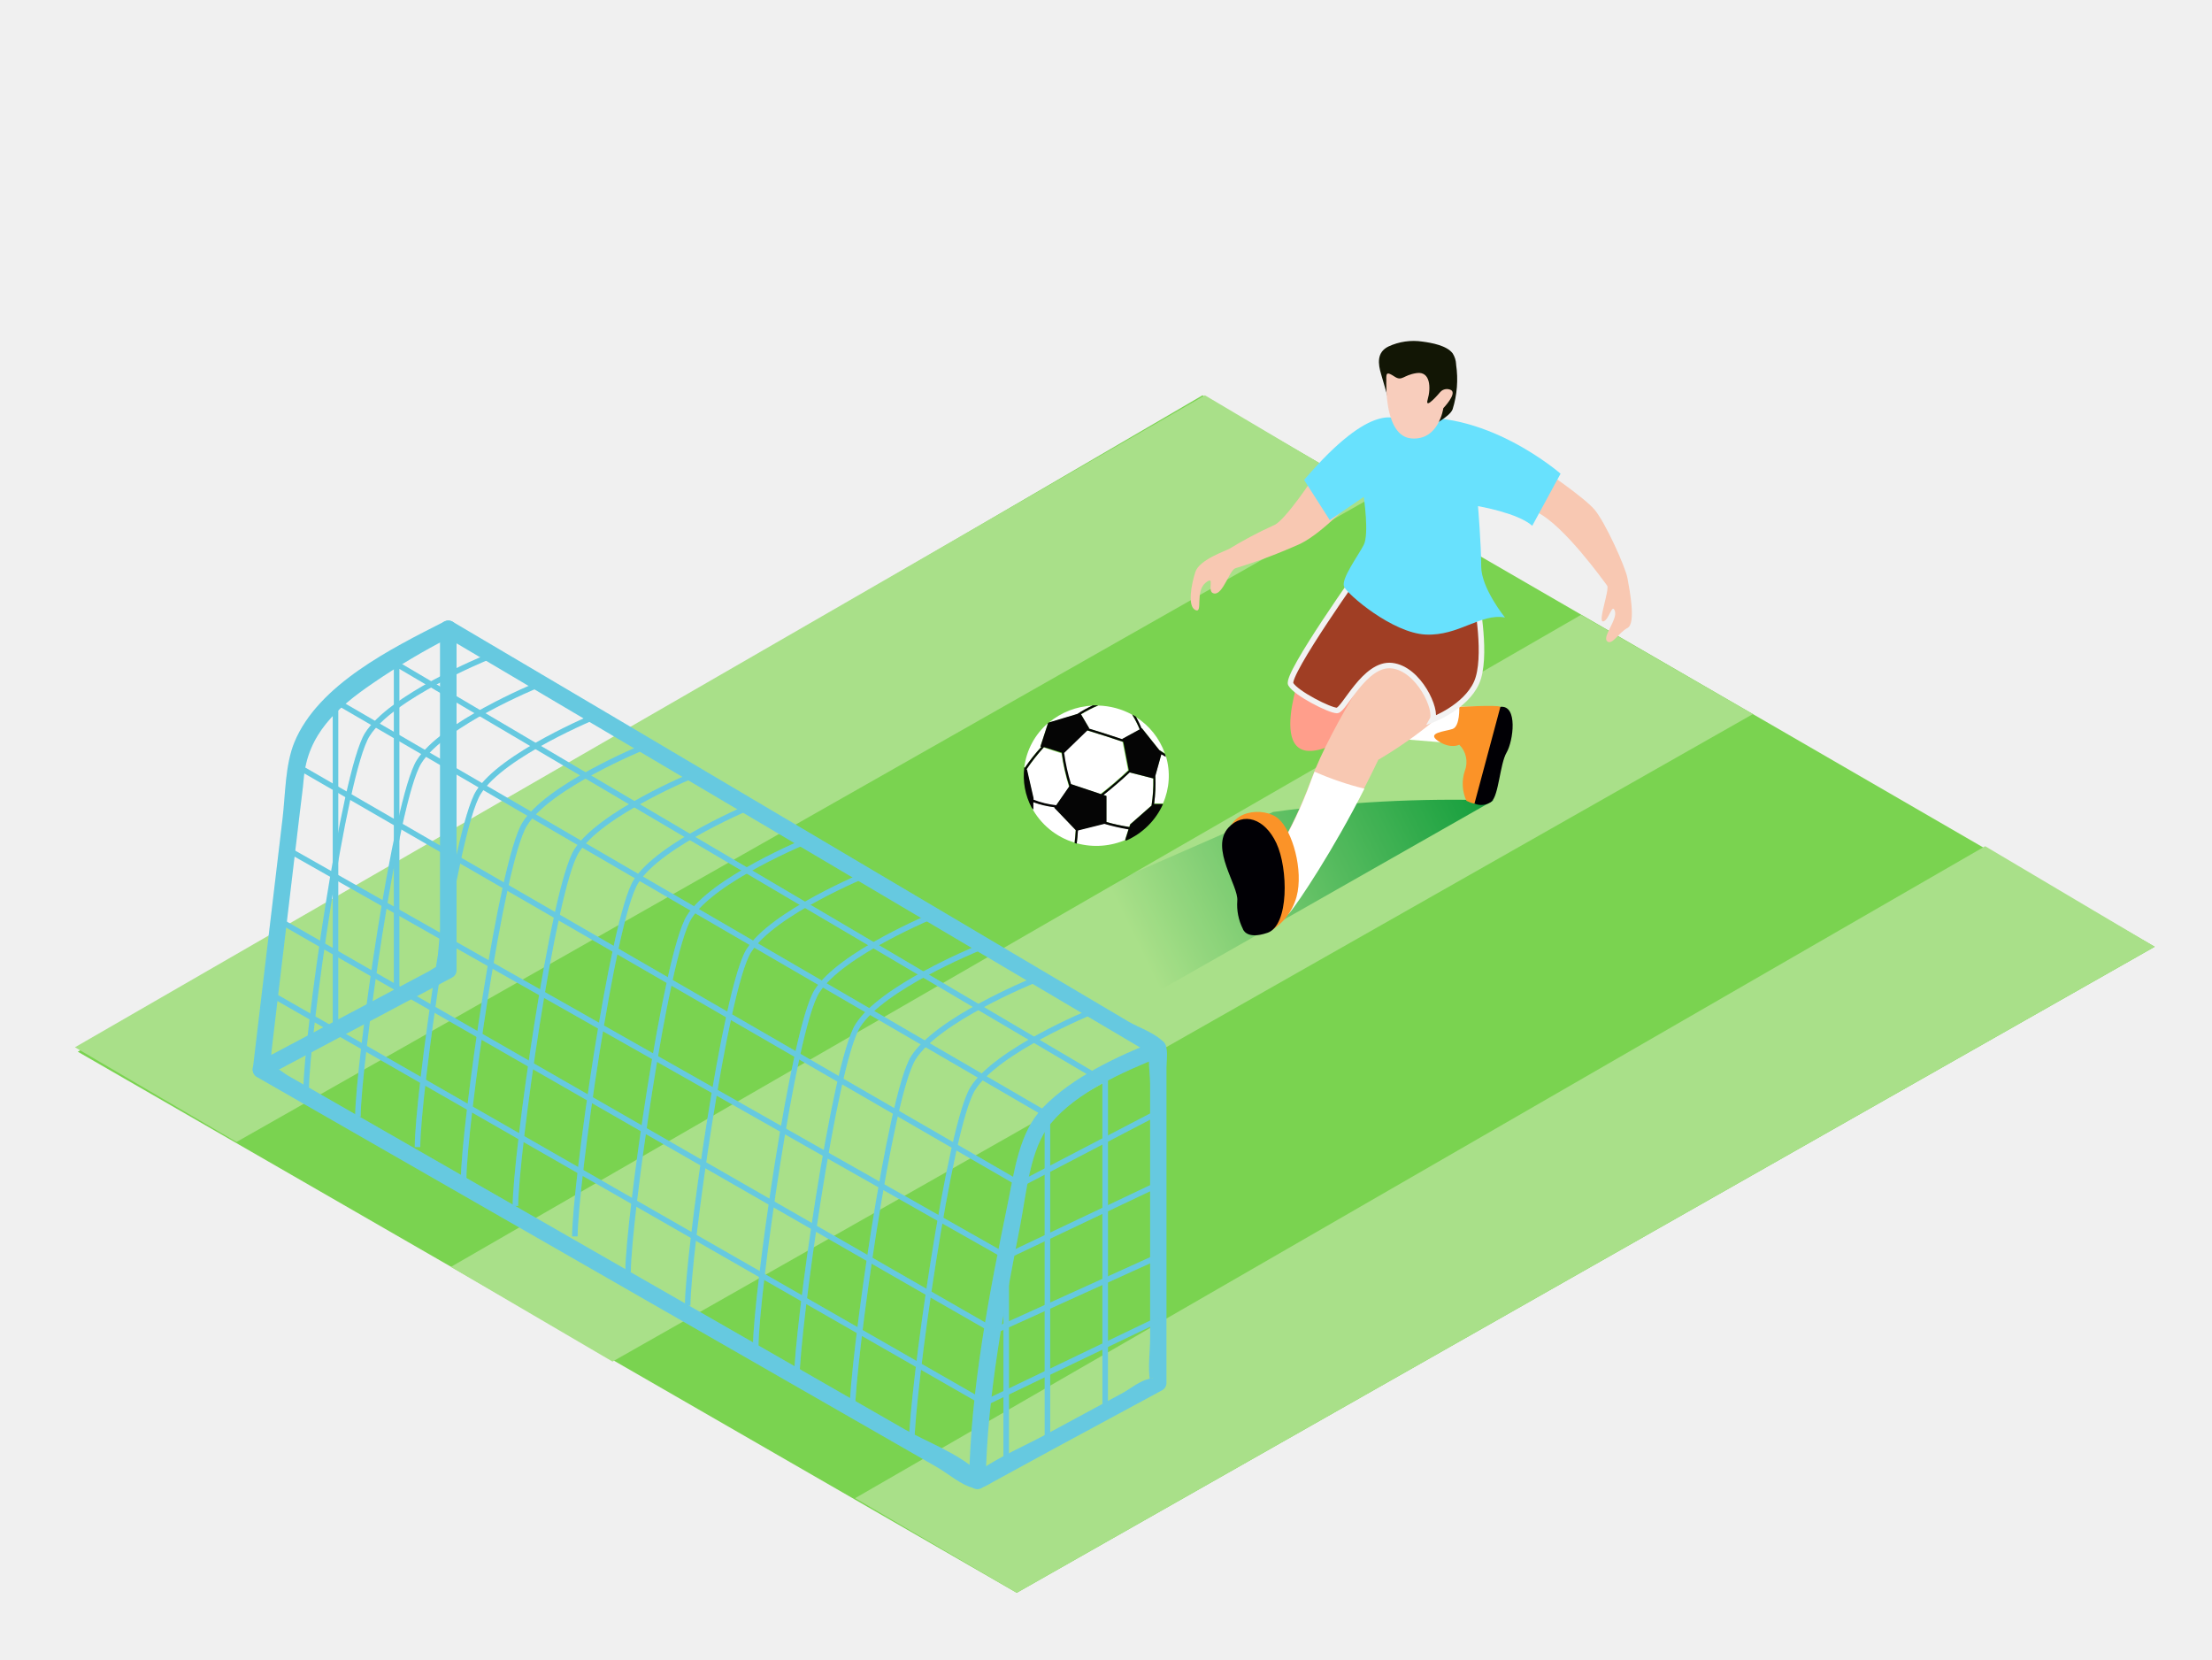
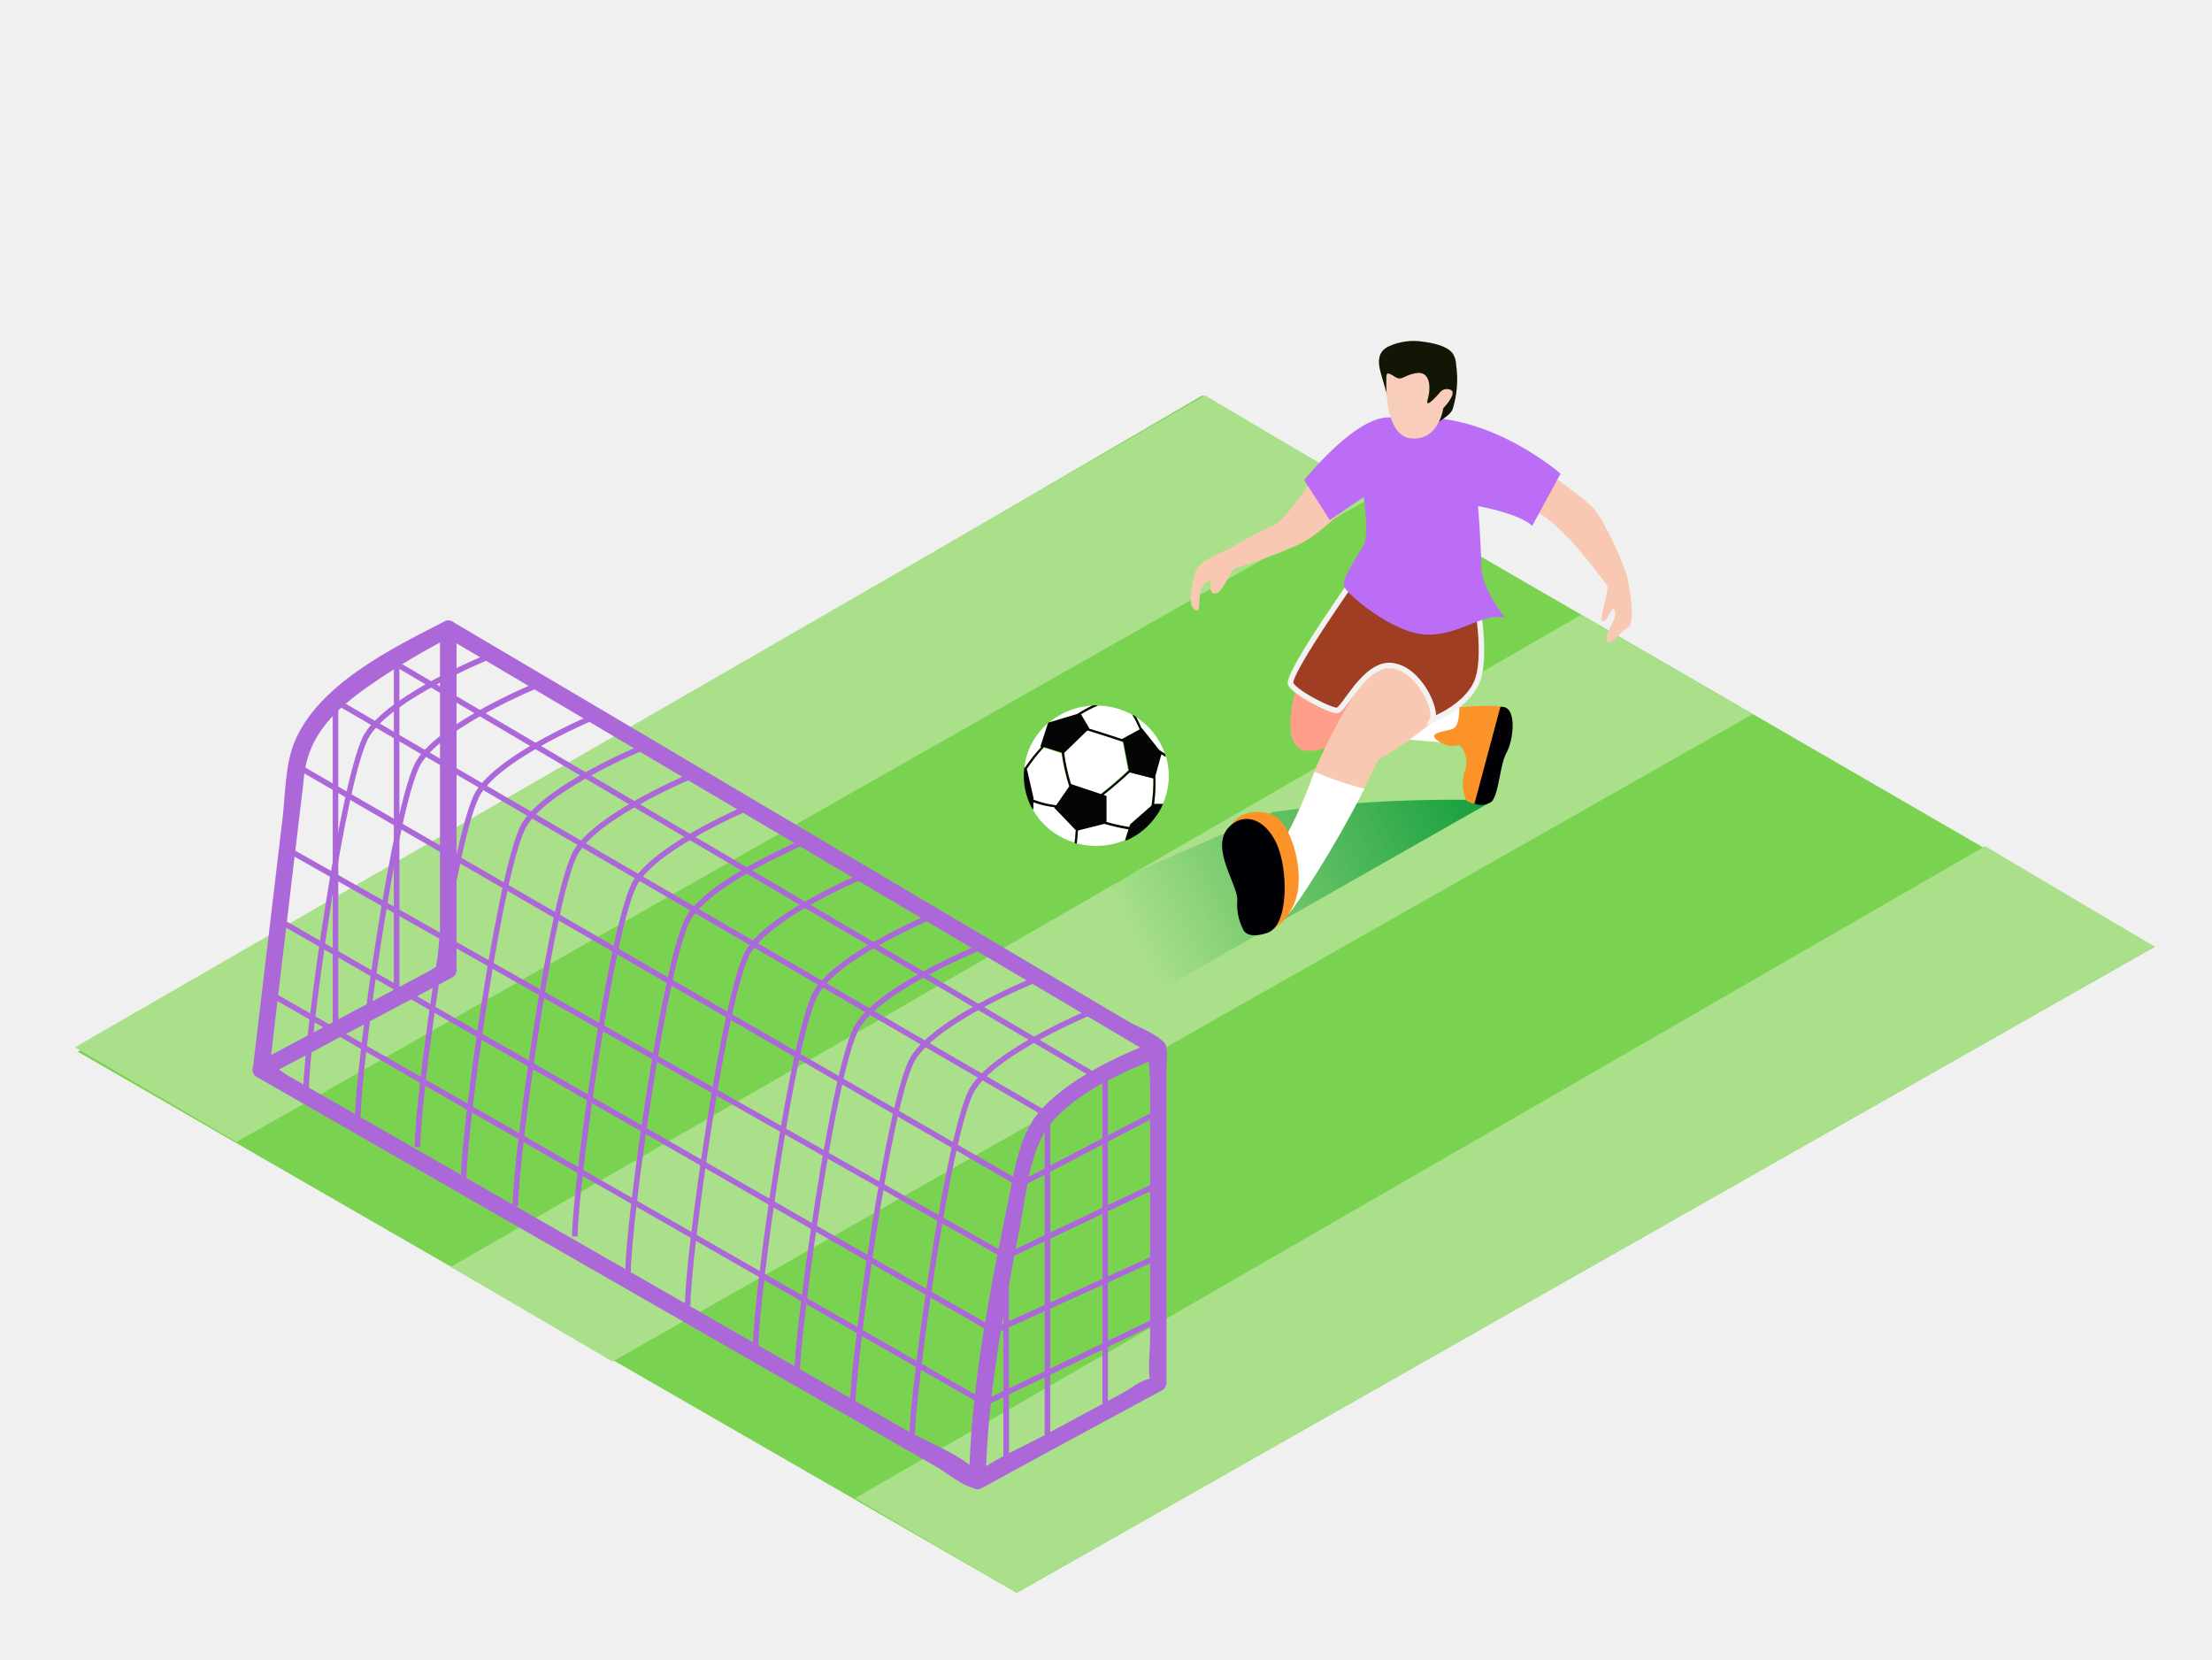
<svg xmlns="http://www.w3.org/2000/svg" viewBox="0 0 400 300" data-imageid="soccer-isometric" imageName="Soccer" class="illustrations_image" style="width: 149px;">
  <defs>
    <linearGradient id="linear-gradient" x1="265.43" y1="139.91" x2="205.13" y2="169.49" gradientUnits="userSpaceOnUse">
      <stop offset="0" stop-color="#22b573" />
      <stop offset="1" stop-color="#fff" />
    </linearGradient>
  </defs>
  <g style="isolation:isolate">
    <g id="Layer_2" data-name="Layer 2">
      <polygon points="14.07 190.17 183.86 288.01 389.64 171.19 217.44 71.49 14.07 190.17" fill="#7ad350" />
      <polygon points="110.76 246.2 81.53 229.08 285.88 111.19 316.98 129.12 110.76 246.2" fill="#a9e089" />
      <polygon points="42.77 206.49 13.55 189.37 217.89 71.48 248.56 89.66 42.77 206.49" fill="#a9e089" />
      <polygon points="183.86 288.01 154.63 270.9 358.98 153.01 389.64 171.19 183.86 288.01" fill="#a9e089" />
-       <path d="M80.32,115l86.16,50.94,40.14,23.73c.37.22,1.14.9,1.56.92,1.32.08-.86,1.68-.2-.92-.48,1.89,0,4.5,0,6.43v45.81c0,2.48-.45,5.46,0,7.91-.17-.91,1.48-.84-.3-.46-1.54.32-3.35,1.81-4.74,2.56l-14.05,7.59c-3.76,2-7.93,3.8-11.47,6.19-2,1.32-.76-.11.06.73-.24-.25-.68-.3-.93-.54-3.38-3.13-9.08-5.21-13.05-7.49L59.3,198.64l-7.23-4.15c-.89-.51-2.73-2.1-3.79-2.17-.9-.06.31,1.11.45.9.4-.64.27-2.24.35-3l1.48-12.51,3.68-31c.23-1.95.51-3.9.68-5.86.68-8.09,6-12.87,12.47-17.29A127.24,127.24,0,0,1,81.83,115c1.72-.87.21-3.46-1.51-2.59-9.49,4.82-22.75,11.37-27.06,21.75-1.71,4.11-1.64,9.48-2.17,13.89L45.7,193.43a1.47,1.47,0,0,0,.74,1.3l63.49,36.42,44.69,25.64,14.89,8.54c1.84,1.06,4.35,3.22,6.45,3.7,1.53.35,2.45-.45,3.83-1.19l11-6,19.4-10.48a1.5,1.5,0,0,0,.74-1.3V193c0-1.21.38-3.18-.32-4.26-1.11-1.72-4.85-3-6.52-4L111.61,130,81.83,112.41A1.5,1.5,0,0,0,80.32,115Z" fill="#68e1fd" class="target-color" />
-       <path d="M79.57,113.7v54.42c0,1.45-.73,5.42,0,6.71.58,1-.06-.42.55-.57a12.71,12.71,0,0,0-2.48,1.32l-10.78,5.72L46.44,192.13c-1.71.9-.19,3.5,1.51,2.59l33.87-18a1.49,1.49,0,0,0,.74-1.3V113.7a1.5,1.5,0,0,0-3,0Z" fill="#68e1fd" class="target-color" />
-       <path d="M209.08,188.18c-7.13,2.9-15.08,6.51-20.5,12.11-4.29,4.43-5.14,11.46-6.33,17.25-3.35,16.24-6.72,33.59-7,50.23a1.5,1.5,0,0,0,3,0c.24-15.41,3.35-31.3,6.27-46.39,1.09-5.61,1.69-13.63,5.48-18.22,4.71-5.71,13.13-9.35,19.87-12.08,1.77-.72,1-3.62-.8-2.89Z" fill="#68e1fd" class="target-color" />
-       <polygon points="200.35 255.3 199.35 255.3 199.35 195.88 72.22 120.95 72.22 180.43 71.22 180.43 71.22 119.2 200.35 195.31 200.35 255.3" fill="#68e1fd" class="target-color" />
-       <polygon points="189.91 260.94 188.91 260.94 188.91 201.88 61.17 127.63 61.17 185.6 60.17 185.6 60.17 125.9 189.91 201.3 189.91 260.94" fill="#68e1fd" class="target-color" />
-       <polygon points="184.51 214.7 184.27 214.57 53.32 138.86 53.82 137.99 184.53 213.56 209.25 200.67 209.71 201.55 184.51 214.7" fill="#68e1fd" class="target-color" />
-       <polygon points="182.45 264.97 181.45 264.97 181.45 227.49 51.68 154 52.18 153.13 182.45 226.91 182.45 264.97" fill="#68e1fd" class="target-color" />
-       <polygon points="179.77 241.22 50.16 166.82 50.66 165.95 179.83 240.09 209.27 226.74 209.69 227.66 179.77 241.22" fill="#68e1fd" class="target-color" />
-       <polygon points="178.03 254.27 177.8 254.14 48.59 180.1 49.08 179.23 178.07 253.15 209.26 238.17 209.7 239.07 178.03 254.27" fill="#68e1fd" class="target-color" />
-       <path d="M55.86,197h-1c.06-9.37,6.79-57.48,11.13-64.43s21.18-13.88,21.89-14.17l.37.93c-.17.07-17.17,7-21.42,13.77S55.93,187.7,55.86,197Z" fill="#68e1fd" class="target-color" />
-       <path d="M65.22,201.91h-1c.06-9.37,6.79-57.48,11.13-64.43s21.18-13.88,21.89-14.17l.37.93c-.17.07-17.17,7-21.42,13.77S65.28,192.6,65.22,201.91Z" fill="#68e1fd" class="target-color" />
-       <path d="M76,207.41H75C75,198,81.76,149.92,86.11,143s21.18-13.88,21.89-14.17l.37.93c-.17.07-17.17,7-21.42,13.77S76,198.09,76,207.41Z" fill="#68e1fd" class="target-color" />
-       <path d="M84.34,213.16h-1c.06-9.37,6.79-57.48,11.13-64.43s21.18-13.88,21.89-14.17l.37.93c-.17.07-17.17,7-21.42,13.77S84.4,203.84,84.34,213.16Z" fill="#68e1fd" class="target-color" />
-       <path d="M93.7,218.06h-1c.06-9.37,6.79-57.48,11.13-64.43s21.18-13.88,21.89-14.17l.37.93c-.17.07-17.17,7-21.42,13.77S93.76,208.74,93.7,218.06Z" fill="#68e1fd" class="target-color" />
-       <path d="M104.45,223.56h-1c.06-9.37,6.79-57.48,11.13-64.43s21.18-13.88,21.89-14.17l.37.93c-.17.07-17.17,7-21.42,13.77S104.52,214.24,104.45,223.56Z" fill="#68e1fd" class="target-color" />
-       <path d="M114.07,230h-1c.06-9.37,6.79-57.48,11.13-64.43s21.18-13.88,21.89-14.17l.37.93c-.17.07-17.17,7-21.42,13.77S114.13,220.72,114.07,230Z" fill="#68e1fd" class="target-color" />
-       <path d="M124.85,236.08h-1c.06-9.37,6.79-57.48,11.13-64.43s21.18-13.88,21.89-14.17l.37.93c-.17.07-17.17,7-21.42,13.77S124.91,226.77,124.85,236.08Z" fill="#68e1fd" class="target-color" />
-       <path d="M137.16,243.43h-1c.06-9.37,6.79-57.48,11.13-64.43s21.18-13.88,21.89-14.17l.37.93c-.17.07-17.17,7-21.42,13.77S137.23,234.11,137.16,243.43Z" fill="#68e1fd" class="target-color" />
-       <path d="M144.56,249.64h-1c.06-9.37,6.79-57.48,11.13-64.43s21.18-13.88,21.89-14.17l.37.93c-.17.07-17.17,7-21.42,13.77S144.62,240.32,144.56,249.64Z" fill="#68e1fd" class="target-color" />
-       <path d="M154.6,255.46h-1c.06-9.37,6.79-57.48,11.13-64.43s21.18-13.88,21.89-14.17l.37.93c-.17.07-17.17,7-21.42,13.77S154.67,246.15,154.6,255.46Z" fill="#68e1fd" class="target-color" />
-       <path d="M165.36,261h-1c.06-9.37,6.79-57.48,11.13-64.43s21.18-13.88,21.89-14.17l.37.93c-.17.07-17.17,7-21.42,13.77S165.42,251.64,165.36,261Z" fill="#68e1fd" class="target-color" />
-       <rect x="180.48" y="220.17" width="30.47" height="1" transform="translate(-75.71 105.23) rotate(-25.39)" fill="#68e1fd" class="target-color" />
+       <path d="M80.32,115l86.16,50.94,40.14,23.73c.37.22,1.14.9,1.56.92,1.32.08-.86,1.68-.2-.92-.48,1.89,0,4.5,0,6.43v45.81c0,2.48-.45,5.46,0,7.91-.17-.91,1.48-.84-.3-.46-1.54.32-3.35,1.81-4.74,2.56l-14.05,7.59c-3.76,2-7.93,3.8-11.47,6.19-2,1.32-.76-.11.06.73-.24-.25-.68-.3-.93-.54-3.38-3.13-9.08-5.21-13.05-7.49L59.3,198.64l-7.23-4.15c-.89-.51-2.73-2.1-3.79-2.17-.9-.06.31,1.11.45.9.4-.64.27-2.24.35-3l1.48-12.51,3.68-31c.23-1.95.51-3.9.68-5.86.68-8.09,6-12.87,12.47-17.29A127.24,127.24,0,0,1,81.83,115c1.72-.87.21-3.46-1.51-2.59-9.49,4.82-22.75,11.37-27.06,21.75-1.71,4.11-1.64,9.48-2.17,13.89L45.7,193.43a1.47,1.47,0,0,0,.74,1.3l63.49,36.42,44.69,25.64,14.89,8.54c1.84,1.06,4.35,3.22,6.45,3.7,1.53.35,2.45-.45,3.83-1.19l11-6,19.4-10.48a1.5,1.5,0,0,0,.74-1.3V193c0-1.21.38-3.18-.32-4.26-1.11-1.72-4.85-3-6.52-4L111.61,130,81.83,112.41A1.5,1.5,0,0,0,80.32,115Z" fill="#bb6ef5" class="target-color" />
+       <path d="M79.57,113.7v54.42c0,1.45-.73,5.42,0,6.71.58,1-.06-.42.55-.57a12.71,12.71,0,0,0-2.48,1.32l-10.78,5.72L46.44,192.13c-1.71.9-.19,3.5,1.51,2.59l33.87-18a1.49,1.49,0,0,0,.74-1.3V113.7a1.5,1.5,0,0,0-3,0Z" fill="#bb6ef5" class="target-color" />
+       <path d="M209.08,188.18c-7.13,2.9-15.08,6.51-20.5,12.11-4.29,4.43-5.14,11.46-6.33,17.25-3.35,16.24-6.72,33.59-7,50.23a1.5,1.5,0,0,0,3,0c.24-15.41,3.35-31.3,6.27-46.39,1.09-5.61,1.69-13.63,5.48-18.22,4.71-5.71,13.13-9.35,19.87-12.08,1.77-.72,1-3.62-.8-2.89Z" fill="#bb6ef5" class="target-color" />
+       <polygon points="200.35 255.3 199.35 255.3 199.35 195.88 72.22 120.95 72.22 180.43 71.22 180.43 71.22 119.2 200.35 195.31 200.35 255.3" fill="#bb6ef5" class="target-color" />
+       <polygon points="189.91 260.94 188.91 260.94 188.91 201.88 61.17 127.63 61.17 185.6 60.17 185.6 60.17 125.9 189.91 201.3 189.91 260.94" fill="#bb6ef5" class="target-color" />
+       <polygon points="184.51 214.7 184.27 214.57 53.32 138.86 53.82 137.99 184.53 213.56 209.25 200.67 209.71 201.55 184.51 214.7" fill="#bb6ef5" class="target-color" />
+       <polygon points="182.45 264.97 181.45 264.97 181.45 227.49 51.68 154 52.18 153.13 182.45 226.91 182.45 264.97" fill="#bb6ef5" class="target-color" />
+       <polygon points="179.77 241.22 50.16 166.82 50.66 165.95 179.83 240.09 209.27 226.74 209.69 227.66 179.77 241.22" fill="#bb6ef5" class="target-color" />
+       <polygon points="178.03 254.27 177.8 254.14 48.59 180.1 49.08 179.23 178.07 253.15 209.26 238.17 209.7 239.07 178.03 254.27" fill="#bb6ef5" class="target-color" />
+       <path d="M55.86,197h-1c.06-9.37,6.79-57.48,11.13-64.43s21.18-13.88,21.89-14.17l.37.93c-.17.07-17.17,7-21.42,13.77S55.93,187.7,55.86,197Z" fill="#bb6ef5" class="target-color" />
+       <path d="M65.22,201.91h-1c.06-9.37,6.79-57.48,11.13-64.43s21.18-13.88,21.89-14.17l.37.93c-.17.07-17.17,7-21.42,13.77S65.28,192.6,65.22,201.91Z" fill="#bb6ef5" class="target-color" />
+       <path d="M76,207.41H75C75,198,81.76,149.92,86.11,143s21.18-13.88,21.89-14.17l.37.93c-.17.07-17.17,7-21.42,13.77S76,198.09,76,207.41Z" fill="#bb6ef5" class="target-color" />
+       <path d="M84.34,213.16h-1c.06-9.37,6.79-57.48,11.13-64.43s21.18-13.88,21.89-14.17l.37.93c-.17.07-17.17,7-21.42,13.77S84.4,203.84,84.34,213.16Z" fill="#bb6ef5" class="target-color" />
+       <path d="M93.7,218.06h-1c.06-9.37,6.79-57.48,11.13-64.43s21.18-13.88,21.89-14.17l.37.93c-.17.07-17.17,7-21.42,13.77S93.76,208.74,93.7,218.06Z" fill="#bb6ef5" class="target-color" />
+       <path d="M104.45,223.56h-1c.06-9.37,6.79-57.48,11.13-64.43s21.18-13.88,21.89-14.17l.37.93c-.17.07-17.17,7-21.42,13.77S104.52,214.24,104.45,223.56Z" fill="#bb6ef5" class="target-color" />
+       <path d="M114.07,230h-1c.06-9.37,6.79-57.48,11.13-64.43s21.18-13.88,21.89-14.17l.37.93c-.17.07-17.17,7-21.42,13.77S114.13,220.72,114.07,230Z" fill="#bb6ef5" class="target-color" />
+       <path d="M124.85,236.08h-1c.06-9.37,6.79-57.48,11.13-64.43s21.18-13.88,21.89-14.17l.37.93c-.17.07-17.17,7-21.42,13.77S124.91,226.77,124.85,236.08Z" fill="#bb6ef5" class="target-color" />
+       <path d="M137.16,243.43h-1c.06-9.37,6.79-57.48,11.13-64.43s21.18-13.88,21.89-14.17l.37.93c-.17.07-17.17,7-21.42,13.77S137.23,234.11,137.16,243.43Z" fill="#bb6ef5" class="target-color" />
+       <path d="M144.56,249.64h-1c.06-9.37,6.79-57.48,11.13-64.43s21.18-13.88,21.89-14.17l.37.93c-.17.07-17.17,7-21.42,13.77S144.62,240.32,144.56,249.64Z" fill="#bb6ef5" class="target-color" />
+       <path d="M154.6,255.46h-1c.06-9.37,6.79-57.48,11.13-64.43s21.18-13.88,21.89-14.17l.37.93c-.17.07-17.17,7-21.42,13.77S154.67,246.15,154.6,255.46Z" fill="#bb6ef5" class="target-color" />
+       <path d="M165.36,261h-1c.06-9.37,6.79-57.48,11.13-64.43s21.18-13.88,21.89-14.17l.37.93c-.17.07-17.17,7-21.42,13.77S165.42,251.64,165.36,261Z" fill="#bb6ef5" class="target-color" />
+       <rect x="180.48" y="220.17" width="30.47" height="1" transform="translate(-75.71 105.23) rotate(-25.39)" fill="#bb6ef5" class="target-color" />
      <g opacity="0.15">
        <path d="M80.32,115l86.16,50.94,40.14,23.73c.37.22,1.14.9,1.56.92,1.32.08-.86,1.68-.2-.92-.48,1.89,0,4.5,0,6.43v45.81c0,2.48-.45,5.46,0,7.91-.17-.91,1.48-.84-.3-.46-1.54.32-3.35,1.81-4.74,2.56l-14.05,7.59c-3.76,2-7.93,3.8-11.47,6.19-2,1.32-.76-.11.06.73-.24-.25-.68-.3-.93-.54-3.38-3.13-9.08-5.21-13.05-7.49L59.3,198.64l-7.23-4.15c-.89-.51-2.73-2.1-3.79-2.17-.9-.06.31,1.11.45.9.4-.64.27-2.24.35-3l1.48-12.51,3.68-31c.23-1.95.51-3.9.68-5.86.68-8.09,6-12.87,12.47-17.29A127.24,127.24,0,0,1,81.83,115c1.72-.87.21-3.46-1.51-2.59-9.49,4.82-22.75,11.37-27.06,21.75-1.71,4.11-1.64,9.48-2.17,13.89L45.7,193.43a1.47,1.47,0,0,0,.74,1.3l63.49,36.42,44.69,25.64,14.89,8.54c1.84,1.06,4.35,3.22,6.45,3.7,1.53.35,2.45-.45,3.83-1.19l11-6,19.4-10.48a1.5,1.5,0,0,0,.74-1.3V193c0-1.21.38-3.18-.32-4.26-1.11-1.72-4.85-3-6.52-4L111.61,130,81.83,112.41A1.5,1.5,0,0,0,80.32,115Z" fill="#56403d" />
        <path d="M79.57,113.7v54.42c0,1.45-.73,5.42,0,6.71.58,1-.06-.42.55-.57a12.71,12.71,0,0,0-2.48,1.32l-10.78,5.72L46.44,192.13c-1.71.9-.19,3.5,1.51,2.59l33.87-18a1.49,1.49,0,0,0,.74-1.3V113.7a1.5,1.5,0,0,0-3,0Z" fill="#56403d" />
        <path d="M209.08,188.18c-7.13,2.9-15.08,6.51-20.5,12.11-4.29,4.43-5.14,11.46-6.33,17.25-3.35,16.24-6.72,33.59-7,50.23a1.5,1.5,0,0,0,3,0c.24-15.41,3.35-31.3,6.27-46.39,1.09-5.61,1.69-13.63,5.48-18.22,4.71-5.71,13.13-9.35,19.87-12.08,1.77-.72,1-3.62-.8-2.89Z" fill="#56403d" />
        <polygon points="200.35 255.3 199.35 255.3 199.35 195.88 72.22 120.95 72.22 180.43 71.22 180.43 71.22 119.2 200.35 195.31 200.35 255.3" fill="#56403d" />
        <polygon points="189.91 260.94 188.91 260.94 188.91 201.88 61.17 127.63 61.17 185.6 60.17 185.6 60.17 125.9 189.91 201.3 189.91 260.94" fill="#56403d" />
        <polygon points="184.51 214.7 184.27 214.57 53.32 138.86 53.82 137.99 184.53 213.56 209.25 200.67 209.71 201.55 184.51 214.7" fill="#56403d" />
        <polygon points="182.45 264.97 181.45 264.97 181.45 227.49 51.68 154 52.18 153.13 182.45 226.91 182.45 264.97" fill="#56403d" />
        <polygon points="179.77 241.22 50.16 166.82 50.66 165.95 179.83 240.09 209.27 226.74 209.69 227.66 179.77 241.22" fill="#56403d" />
        <polygon points="178.03 254.27 177.8 254.14 48.59 180.1 49.08 179.23 178.07 253.15 209.26 238.17 209.7 239.07 178.03 254.27" fill="#56403d" />
        <path d="M55.86,197h-1c.06-9.37,6.79-57.48,11.13-64.43s21.18-13.88,21.89-14.17l.37.93c-.17.07-17.17,7-21.42,13.77S55.93,187.7,55.86,197Z" fill="#56403d" />
        <path d="M65.22,201.91h-1c.06-9.37,6.79-57.48,11.13-64.43s21.18-13.88,21.89-14.17l.37.93c-.17.07-17.17,7-21.42,13.77S65.28,192.6,65.22,201.91Z" fill="#56403d" />
        <path d="M76,207.41H75C75,198,81.76,149.92,86.11,143s21.18-13.88,21.89-14.17l.37.93c-.17.07-17.17,7-21.42,13.77S76,198.09,76,207.41Z" fill="#56403d" />
        <path d="M84.34,213.16h-1c.06-9.37,6.79-57.48,11.13-64.43s21.18-13.88,21.89-14.17l.37.93c-.17.07-17.17,7-21.42,13.77S84.4,203.84,84.34,213.16Z" fill="#56403d" />
        <path d="M93.7,218.06h-1c.06-9.37,6.79-57.48,11.13-64.43s21.18-13.88,21.89-14.17l.37.93c-.17.07-17.17,7-21.42,13.77S93.76,208.74,93.7,218.06Z" fill="#56403d" />
        <path d="M104.45,223.56h-1c.06-9.37,6.79-57.48,11.13-64.43s21.18-13.88,21.89-14.17l.37.93c-.17.07-17.17,7-21.42,13.77S104.52,214.24,104.45,223.56Z" fill="#56403d" />
        <path d="M114.07,230h-1c.06-9.37,6.79-57.48,11.13-64.43s21.18-13.88,21.89-14.17l.37.93c-.17.07-17.17,7-21.42,13.77S114.13,220.72,114.07,230Z" fill="#56403d" />
        <path d="M124.85,236.08h-1c.06-9.37,6.79-57.48,11.13-64.43s21.18-13.88,21.89-14.17l.37.93c-.17.07-17.17,7-21.42,13.77S124.91,226.77,124.85,236.08Z" fill="#56403d" />
        <path d="M137.16,243.43h-1c.06-9.37,6.79-57.48,11.13-64.43s21.18-13.88,21.89-14.17l.37.93c-.17.07-17.17,7-21.42,13.77S137.23,234.11,137.16,243.43Z" fill="#56403d" />
        <path d="M144.56,249.64h-1c.06-9.37,6.79-57.48,11.13-64.43s21.18-13.88,21.89-14.17l.37.93c-.17.07-17.17,7-21.42,13.77S144.62,240.32,144.56,249.64Z" fill="#56403d" />
        <path d="M154.6,255.46h-1c.06-9.37,6.79-57.48,11.13-64.43s21.18-13.88,21.89-14.17l.37.93c-.17.07-17.17,7-21.42,13.77S154.67,246.15,154.6,255.46Z" fill="#56403d" />
        <path d="M165.36,261h-1c.06-9.37,6.79-57.48,11.13-64.43s21.18-13.88,21.89-14.17l.37.93c-.17.07-17.17,7-21.42,13.77S165.42,251.64,165.36,261Z" fill="#56403d" />
        <rect x="180.48" y="220.17" width="30.47" height="1" transform="translate(-75.71 105.23) rotate(-25.39)" fill="#56403d" />
      </g>
      <path d="M230.22,146.82l-42,18.39S175.26,181,200,184.59l70.09-39.87A239.38,239.38,0,0,0,230.22,146.82Z" fill="url(#linear-gradient)" style="mix-blend-mode:multiply" />
      <polyline points="260.49 134.21 245.67 133.01 251.19 127.66 268.6 127.8" fill="#fff" />
      <path d="M263.88,127.81s.17,3.53-1.21,4-4.85.67-2.6,2.18,3.82.67,3.82.67a4.4,4.4,0,0,1,1,4.71,7.34,7.34,0,0,0,.29,5.43c2,1,2.83.62,4-1.9s2.6-14.79,2.08-15.12S263.88,127.81,263.88,127.81Z" fill="#fb9328" />
      <path d="M266.63,145.31a3.12,3.12,0,0,0,3.07-.36c1.33-1.13,1.53-6.81,2.74-8.88s2.08-8.62-1.12-8.26" fill="#010005" />
      <path d="M235.82,119.9s-8,20.31,4.65,15,23.36-15,23.36-15Z" fill="#ff9e8b" />
      <path d="M237.61,86.2s-5.3,8.08-7.29,8.79a73.59,73.59,0,0,0-8,4.23c-.54.35-5.44,1.94-6.17,4.22s-1.45,6.15,0,6.86-.1-3.34,1.85-4.92,0,1.76,1.59,1.94,2.72-4.22,3.81-4.57a99.15,99.15,0,0,0,11.79-4.45c4.17-2.06,9.92-8.39,9.92-8.39" fill="#f8c8b2" />
      <path d="M277.93,84.27c1.05.51,8.44,5.61,10.37,7.83s5.63,10.4,6,12.45,1.58,8.19,0,9-2.81,3.24-3.69,2.39,1.93-3.92,1.41-5.46-1.05,1.72-2.11,1.88,1.23-5.81.7-6.49S282.85,95,277.93,92.61" fill="#f8c8b2" />
      <path d="M252.08,114.77c-1.25,1.16-11.22,16-15,26.26s-7.74,15.24-7.74,15.24,2.48,10,4.32,7.86,9-13,15.59-26.76c0,0,10.94-6.15,16.84-13.95" fill="#f8c8b2" />
      <path d="M246.61,102.17s-14.18,19.86-13.2,21.54,7.07,4.76,8.35,4.76,5-8.67,9.94-8.11,8.28,8.11,7.31,9.79c0,0,6-2.24,8-6.71s0-14.83,0-14.83" fill="#a03e24" stroke="#f2f2f2" stroke-miterlimit="10" />
-       <path d="M253.43,75.87c-.85.15-4.94-3.92-17.61,10.91l4.65,7.27,6.14-4.2s1,6.71,0,8.67-4.14,6.15-3.56,7.55,8.75,8.39,14.76,8.67,10-3.92,14.34-3.08c0,0-4.3-5.31-4.3-9.23s-.58-10.91-.58-10.91,7.21,1.22,9.81,3.55l5.12-9.42S268.14,73.35,253.43,75.87Z" fill="#68e1fd" class="target-color" />
+       <path d="M253.43,75.87c-.85.15-4.94-3.92-17.61,10.91l4.65,7.27,6.14-4.2s1,6.71,0,8.67-4.14,6.15-3.56,7.55,8.75,8.39,14.76,8.67,10-3.92,14.34-3.08c0,0-4.3-5.31-4.3-9.23s-.58-10.91-.58-10.91,7.21,1.22,9.81,3.55l5.12-9.42S268.14,73.35,253.43,75.87Z" fill="#bb6ef5" class="target-color" />
      <path d="M237.77,139.56l-.07,0c-.21.51-.4,1-.58,1.51-3.74,10.28-7.74,15.24-7.74,15.24s2,10.89,3.79,8.77c1.6-1.84,8-11.49,13.56-22.47A54.13,54.13,0,0,1,237.77,139.56Z" fill="#fff" />
      <path d="M229.15,168.66a10.34,10.34,0,0,0,5.31-6.52c1.29-4.76-.75-11.91-3.29-14.11s-9.38-1.78-9.17,4.1" fill="#fb9328" />
      <path d="M224.74,167.94a9.72,9.72,0,0,1-1-5.06c.27-2.68-5-9.5-1.6-13.23,2.66-2.89,6.55-1.72,8.68,2.83s2.3,14.85-1.62,16.19S224.74,167.94,224.74,167.94Z" fill="#010005" />
      <path d="M263.31,65.93v-.1a4,4,0,0,0-.62-1.93c-1.05-1.42-3.78-1.91-5.44-2.13a10.79,10.79,0,0,0-6.19.89c-2.15,1.06-1.86,3.17-1.31,5,.4,1.36.8,2.72,1.18,4.08l7.6,5.44s3.63-1.76,4.15-3.18A18.09,18.09,0,0,0,263.31,65.93Z" fill="#121605" />
      <path d="M250.69,68.76c0,.55-.38,10.15,4.57,10.52S261,73.8,261,73.8s2.48-2.57,1.43-3.25a1.62,1.62,0,0,0-2,.35s-2.87,3.43-2.26,1.34.5-5.15-2-4.78-2.59,1.55-4,.63S250.65,67.39,250.69,68.76Z" fill="#f8cdbc" />
      <path d="M188.32,135l-.18-.05,1.37-4.19a12.57,12.57,0,0,0-4.28,7.94l.09.1A33.84,33.84,0,0,1,188.32,135Z" fill="#fff" />
      <path d="M190.64,146l.06-.09a16.58,16.58,0,0,1-3.85-.91v1.33a2,2,0,0,1-.3-.34,13,13,0,0,0,7.76,6.37q.14-1.16.21-2.32Z" fill="#fff" />
      <path d="M197.6,127.58a13.27,13.27,0,0,0-7.95,3.1l5.16-1.55A22.47,22.47,0,0,1,197.6,127.58Z" fill="#fff" />
      <path d="M206.5,131.69l3.13,3.93,1,.58a12.81,12.81,0,0,0-5.25-6.56,19.58,19.58,0,0,1,1,2.08Z" fill="#fff" />
      <path d="M204.07,149.9a37.65,37.65,0,0,1-4.37-1l-4.78,1.2q-.08,1.19-.22,2.38a13.48,13.48,0,0,0,9-.68l-.25,0Z" fill="#fff" />
      <path d="M196.95,131.69l-.07.07q3.07.9,6.09,1.95l0-.08,3.13-1.71a19.18,19.18,0,0,0-1.37-2.69,13.34,13.34,0,0,0-6.13-1.65,22.21,22.21,0,0,0-3.12,1.6Z" fill="#fff" />
      <path d="M188.74,135.17a33.32,33.32,0,0,0-3.14,4l.09.11,1.17,5.12v.28a16,16,0,0,0,4.1,1l2.37-3.37a36,36,0,0,1-1.37-6.08Z" fill="#fff" />
      <path d="M204.24,139.67q-2.28,2.13-4.73,4.07l.53.18v4.72a35.35,35.35,0,0,0,4.15.9l.15-.48,3.9-3.43a28.19,28.19,0,0,0,.29-4.87Z" fill="#fff" />
      <path d="M203,134.14q-3.22-1.12-6.49-2.08l-4.21,4.08a35.44,35.44,0,0,0,1.26,5.68l0-.05,5.43,1.81q2.6-2,5-4.3Z" fill="#fff" />
      <path d="M208.92,140.2a28.53,28.53,0,0,1-.22,5.07h1.61a12.37,12.37,0,0,0,.53-8.52l-.82-.47Z" fill="#fff" />
      <path d="M189.54,130.72l0,.08.14-.12Z" fill="#050505" />
      <path d="M209.63,135.62l-3.13-3.93-.07,0a19.58,19.58,0,0,0-1-2.08l-.7-.42a19.18,19.18,0,0,1,1.37,2.69l-3.13,1.71,0,.08q-3-1-6.09-1.95l.07-.07-1.48-2.51a22.21,22.21,0,0,1,3.12-1.6h-.34l-.64,0a22.47,22.47,0,0,0-2.79,1.55l-5.16,1.55-.14.12L188.14,135l.18.05a33.84,33.84,0,0,0-3,3.79l-.09-.1a12.29,12.29,0,0,0,1.33,7.31,2,2,0,0,0,.3.34v-1.33a16.58,16.58,0,0,0,3.85.91l-.06.09,3.89,4.06q-.08,1.16-.21,2.32l.38.11q.14-1.19.22-2.38l4.78-1.2a37.65,37.65,0,0,0,4.37,1l-.63,2,.25,0a13,13,0,0,0,6.61-6.58H208.7a28.53,28.53,0,0,0,.22-5.07l1.09-3.92.82.47q-.08-.28-.18-.55ZM191,145.6a16,16,0,0,1-4.1-1v-.28l-1.17-5.12-.09-.11a33.32,33.32,0,0,1,3.14-4l3.22,1a36,36,0,0,0,1.37,6.08Zm2.69-3.82,0,.05a35.44,35.44,0,0,1-1.26-5.68l4.21-4.08q3.27,1,6.49,2.08l1,5.15q-2.4,2.25-5,4.3Zm14.6,3.85-3.9,3.43-.15.48a35.35,35.35,0,0,1-4.15-.9v-4.72l-.53-.18q2.45-1.94,4.73-4.07l4.29,1.09A28.19,28.19,0,0,1,208.24,145.63Z" fill="#050505" />
    </g>
  </g>
</svg>
